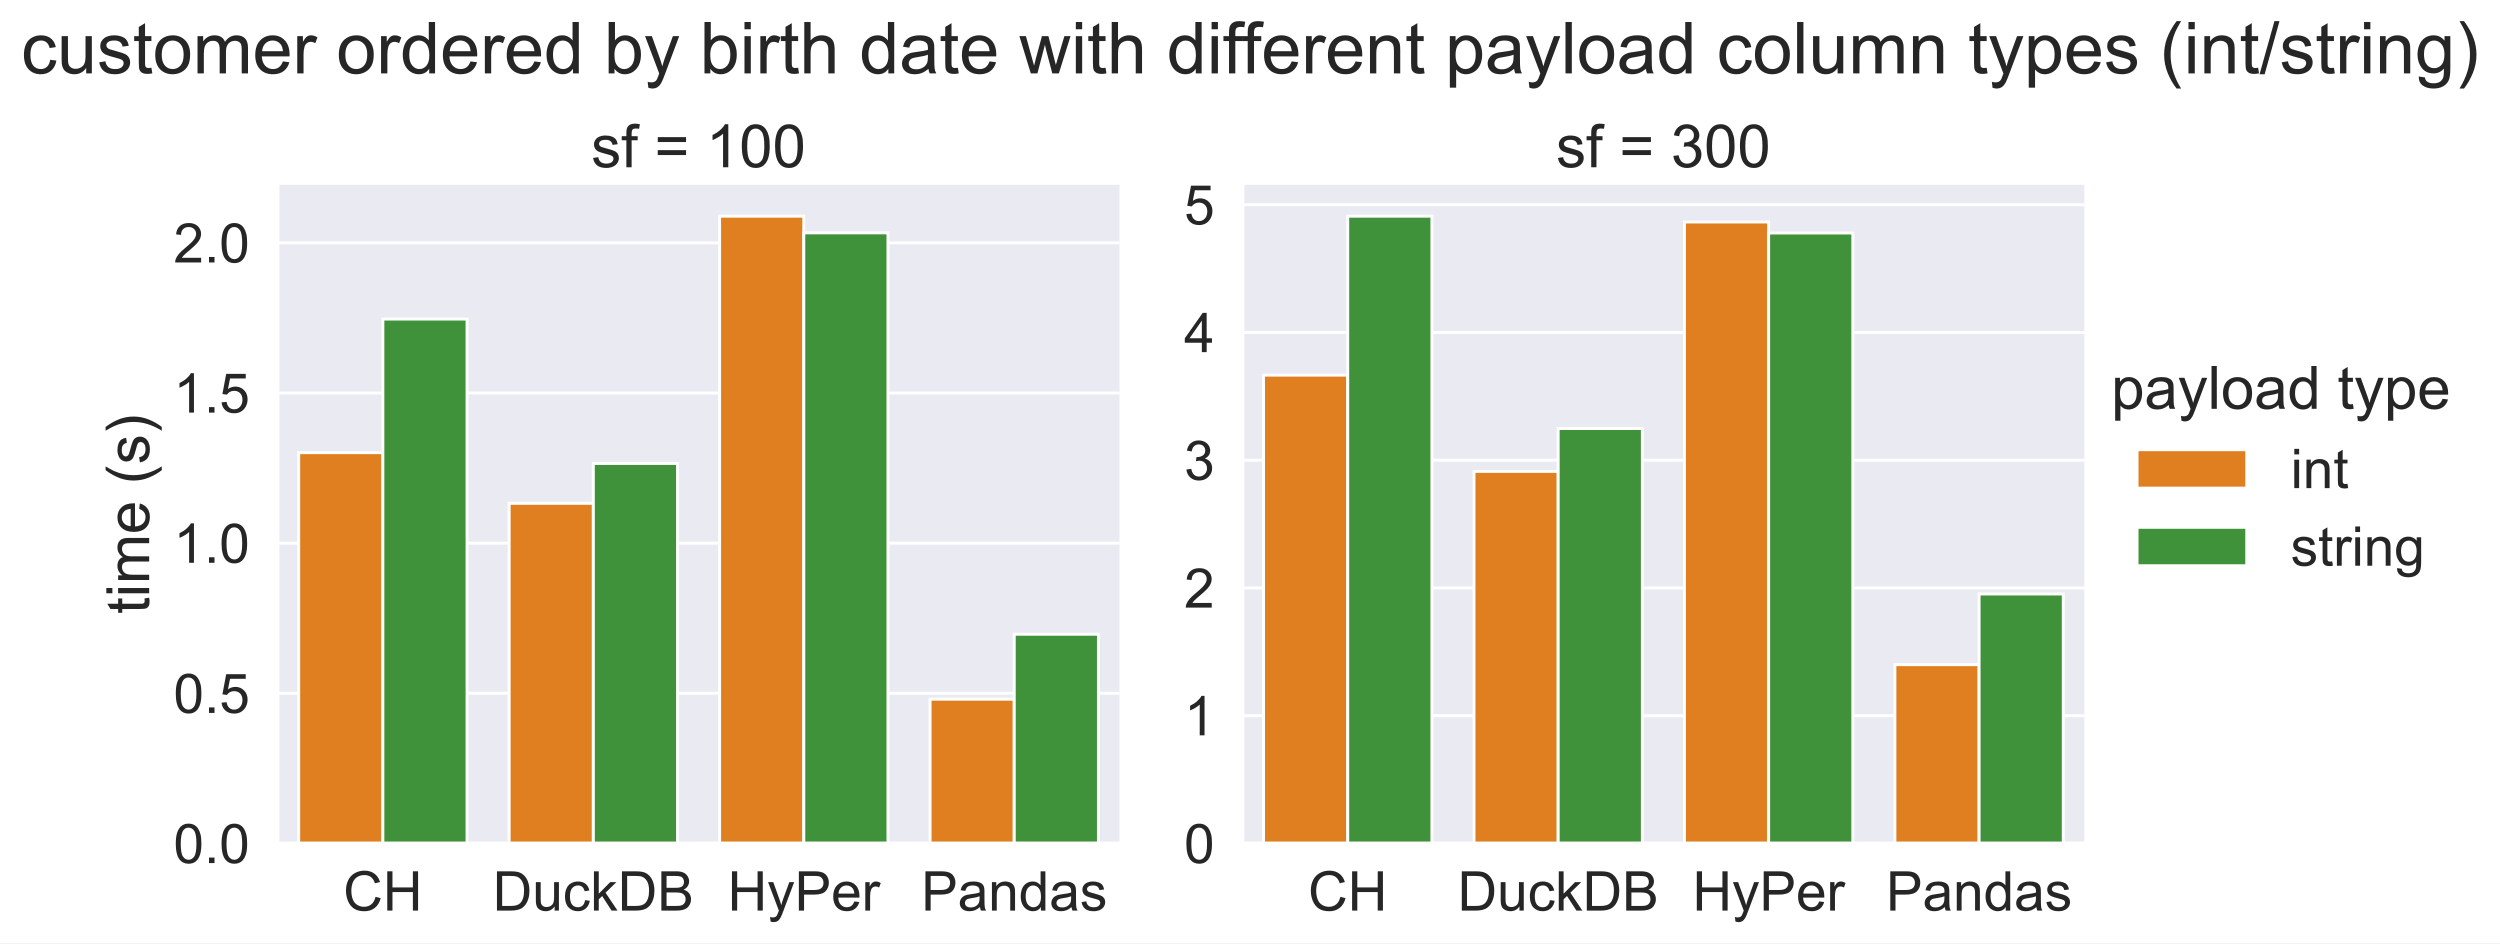
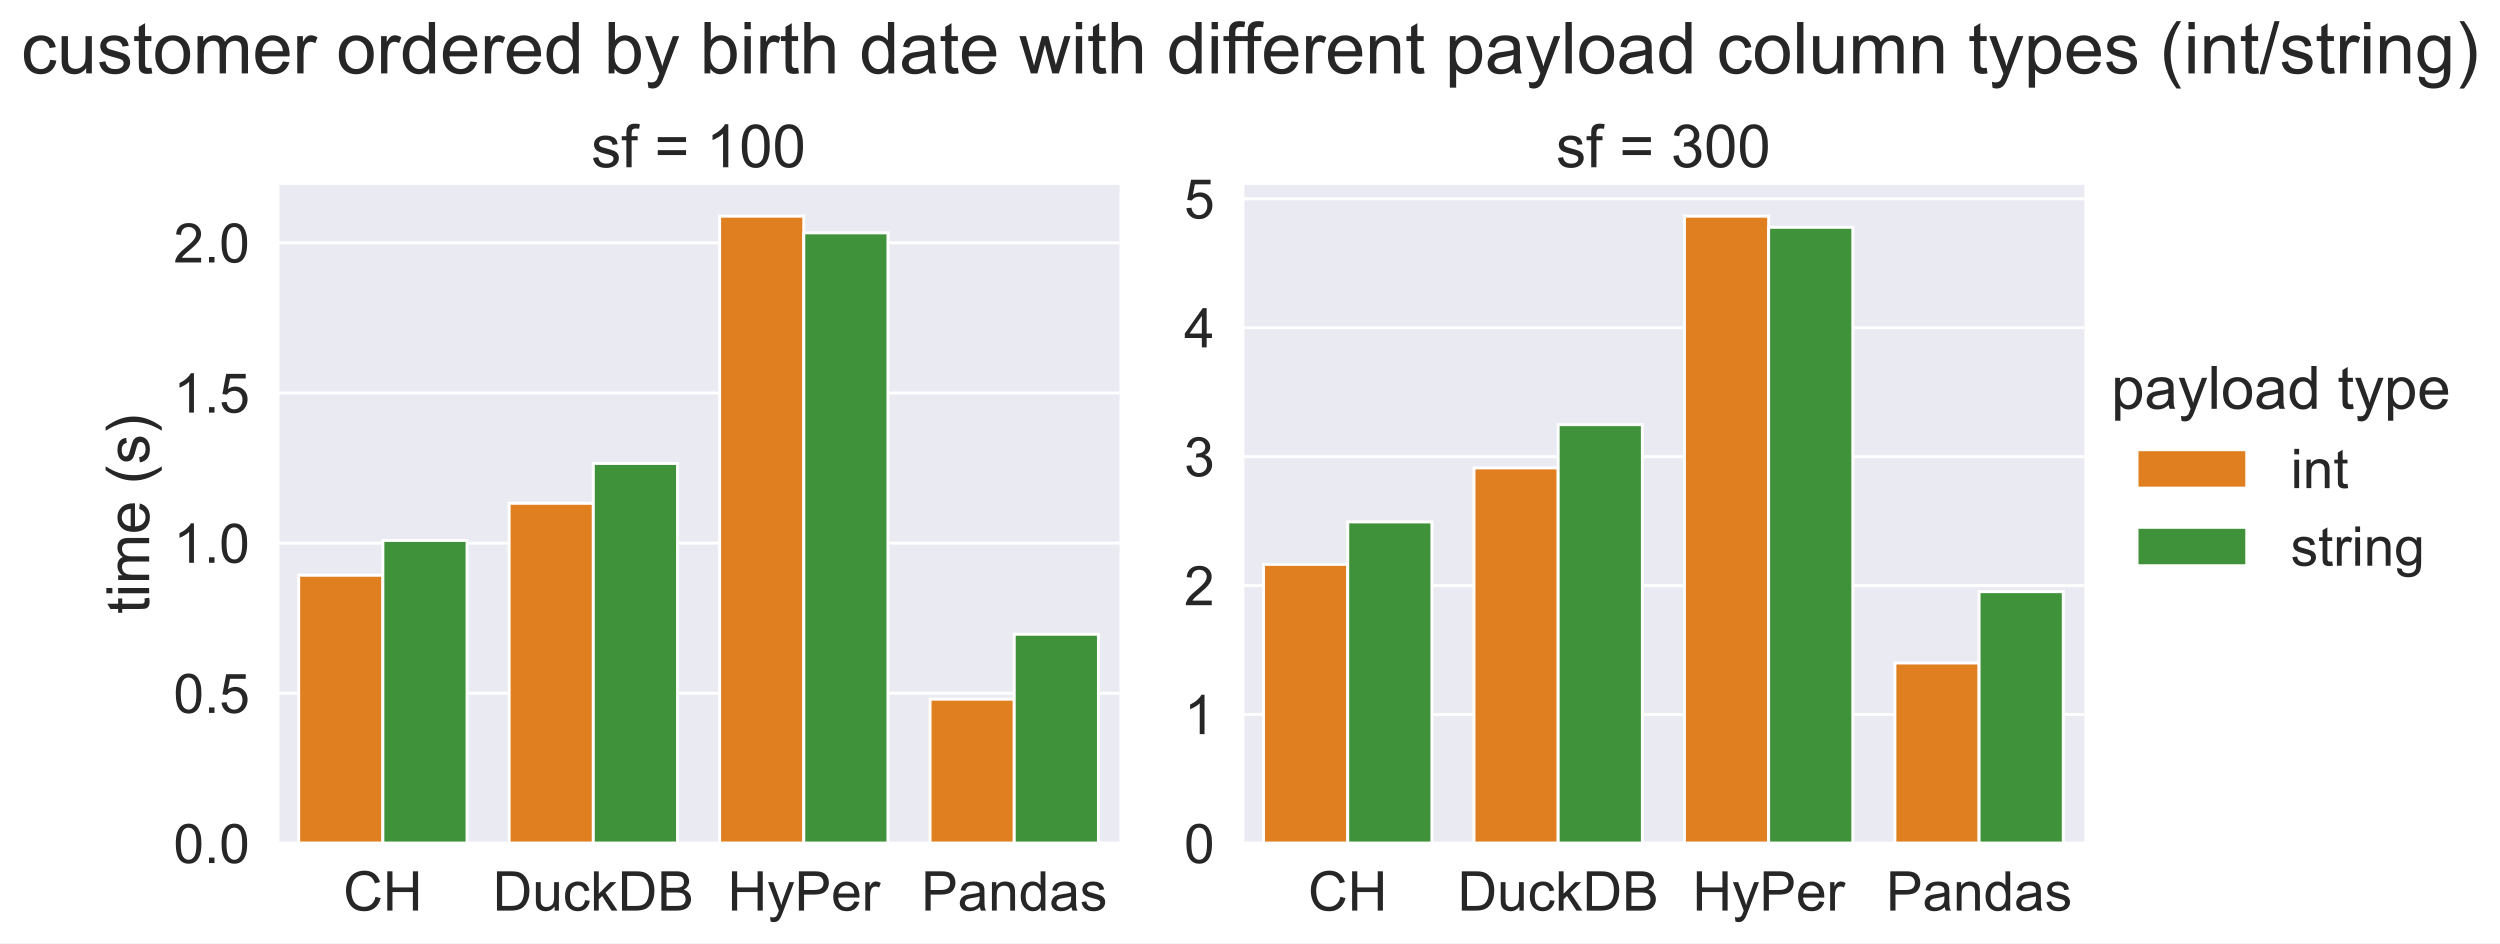
<svg xmlns="http://www.w3.org/2000/svg" xmlns:xlink="http://www.w3.org/1999/xlink" height="321.489pt" version="1.1" viewBox="0 0 852.075 321.489" width="852.075pt">
  <defs>
    <style type="text/css">*{stroke-linecap:butt;stroke-linejoin:round;}</style>
  </defs>
  <g id="figure_1">
    <g id="patch_1">
      <path d="M 0 321.489  L 852.075 321.489  L 852.075 0  L 0 0  z " style="fill:#ffffff;" />
    </g>
    <g id="axes_1">
      <g id="patch_2">
        <path d="M 94.63 287.468  L 381.551 287.468  L 381.551 63  L 94.63 63  z " style="fill:#eaeaf2;" />
      </g>
      <g id="matplotlib.axis_1">
        <g id="xtick_1">
          <g id="text_1">
            <g style="fill:#262626;" transform="translate(116.9902 310.3531)scale(0.187 -0.187)">
              <defs>
                <path d="M 3763 1606  L 4369 1453  Q 4178 706 3683 314  Q 3188 -78 2472 -78  Q 1731 -78 1267 223  Q 803 525 561 1097  Q 319 1669 319 2325  Q 319 3041 592 3573  Q 866 4106 1370 4382  Q 1875 4659 2481 4659  Q 3169 4659 3637 4309  Q 4106 3959 4291 3325  L 3694 3184  Q 3534 3684 3231 3912  Q 2928 4141 2469 4141  Q 1941 4141 1586 3887  Q 1231 3634 1087 3207  Q 944 2781 944 2328  Q 944 1744 1114 1308  Q 1284 872 1643 656  Q 2003 441 2422 441  Q 2931 441 3284 734  Q 3638 1028 3763 1606  z " id="ArialMT-43" transform="scale(0.015625)" />
                <path d="M 513 0  L 513 4581  L 1119 4581  L 1119 2700  L 3500 2700  L 3500 4581  L 4106 4581  L 4106 0  L 3500 0  L 3500 2159  L 1119 2159  L 1119 0  L 513 0  z " id="ArialMT-48" transform="scale(0.015625)" />
              </defs>
              <use xlink:href="#ArialMT-43" />
              <use x="72.217" xlink:href="#ArialMT-48" />
            </g>
          </g>
        </g>
        <g id="xtick_2">
          <g id="text_2">
            <g style="fill:#262626;" transform="translate(167.9341 310.3531)scale(0.187 -0.187)">
              <defs>
                <path d="M 494 0  L 494 4581  L 2072 4581  Q 2606 4581 2888 4516  Q 3281 4425 3559 4188  Q 3922 3881 4101 3404  Q 4281 2928 4281 2316  Q 4281 1794 4159 1391  Q 4038 988 3847 723  Q 3656 459 3429 307  Q 3203 156 2883 78  Q 2563 0 2147 0  L 494 0  z M 1100 541  L 2078 541  Q 2531 541 2789 625  Q 3047 709 3200 863  Q 3416 1078 3536 1442  Q 3656 1806 3656 2325  Q 3656 3044 3420 3430  Q 3184 3816 2847 3947  Q 2603 4041 2063 4041  L 1100 4041  L 1100 541  z " id="ArialMT-44" transform="scale(0.015625)" />
                <path d="M 2597 0  L 2597 488  Q 2209 -75 1544 -75  Q 1250 -75 995 37  Q 741 150 617 320  Q 494 491 444 738  Q 409 903 409 1263  L 409 3319  L 972 3319  L 972 1478  Q 972 1038 1006 884  Q 1059 663 1231 536  Q 1403 409 1656 409  Q 1909 409 2131 539  Q 2353 669 2445 892  Q 2538 1116 2538 1541  L 2538 3319  L 3100 3319  L 3100 0  L 2597 0  z " id="ArialMT-75" transform="scale(0.015625)" />
                <path d="M 2588 1216  L 3141 1144  Q 3050 572 2676 248  Q 2303 -75 1759 -75  Q 1078 -75 664 370  Q 250 816 250 1647  Q 250 2184 428 2587  Q 606 2991 970 3192  Q 1334 3394 1763 3394  Q 2303 3394 2647 3120  Q 2991 2847 3088 2344  L 2541 2259  Q 2463 2594 2264 2762  Q 2066 2931 1784 2931  Q 1359 2931 1093 2626  Q 828 2322 828 1663  Q 828 994 1084 691  Q 1341 388 1753 388  Q 2084 388 2306 591  Q 2528 794 2588 1216  z " id="ArialMT-63" transform="scale(0.015625)" />
                <path d="M 425 0  L 425 4581  L 988 4581  L 988 1969  L 2319 3319  L 3047 3319  L 1778 2088  L 3175 0  L 2481 0  L 1384 1697  L 988 1316  L 988 0  L 425 0  z " id="ArialMT-6b" transform="scale(0.015625)" />
                <path d="M 469 0  L 469 4581  L 2188 4581  Q 2713 4581 3030 4442  Q 3347 4303 3526 4014  Q 3706 3725 3706 3409  Q 3706 3116 3547 2856  Q 3388 2597 3066 2438  Q 3481 2316 3704 2022  Q 3928 1728 3928 1328  Q 3928 1006 3792 729  Q 3656 453 3456 303  Q 3256 153 2954 76  Q 2653 0 2216 0  L 469 0  z M 1075 2656  L 2066 2656  Q 2469 2656 2644 2709  Q 2875 2778 2992 2937  Q 3109 3097 3109 3338  Q 3109 3566 3000 3739  Q 2891 3913 2687 3977  Q 2484 4041 1991 4041  L 1075 4041  L 1075 2656  z M 1075 541  L 2216 541  Q 2509 541 2628 563  Q 2838 600 2978 687  Q 3119 775 3209 942  Q 3300 1109 3300 1328  Q 3300 1584 3169 1773  Q 3038 1963 2805 2039  Q 2572 2116 2134 2116  L 1075 2116  L 1075 541  z " id="ArialMT-42" transform="scale(0.015625)" />
              </defs>
              <use xlink:href="#ArialMT-44" />
              <use x="72.217" xlink:href="#ArialMT-75" />
              <use x="127.832" xlink:href="#ArialMT-63" />
              <use x="177.832" xlink:href="#ArialMT-6b" />
              <use x="227.832" xlink:href="#ArialMT-44" />
              <use x="300.049" xlink:href="#ArialMT-42" />
            </g>
          </g>
        </g>
        <g id="xtick_3">
          <g id="text_3">
            <g style="fill:#262626;" transform="translate(247.9784 310.3531)scale(0.187 -0.187)">
              <defs>
                <path d="M 397 -1278  L 334 -750  Q 519 -800 656 -800  Q 844 -800 956 -737  Q 1069 -675 1141 -563  Q 1194 -478 1313 -144  Q 1328 -97 1363 -6  L 103 3319  L 709 3319  L 1400 1397  Q 1534 1031 1641 628  Q 1738 1016 1872 1384  L 2581 3319  L 3144 3319  L 1881 -56  Q 1678 -603 1566 -809  Q 1416 -1088 1222 -1217  Q 1028 -1347 759 -1347  Q 597 -1347 397 -1278  z " id="ArialMT-79" transform="scale(0.015625)" />
                <path d="M 494 0  L 494 4581  L 2222 4581  Q 2678 4581 2919 4538  Q 3256 4481 3484 4323  Q 3713 4166 3852 3881  Q 3991 3597 3991 3256  Q 3991 2672 3619 2267  Q 3247 1863 2275 1863  L 1100 1863  L 1100 0  L 494 0  z M 1100 2403  L 2284 2403  Q 2872 2403 3119 2622  Q 3366 2841 3366 3238  Q 3366 3525 3220 3729  Q 3075 3934 2838 4000  Q 2684 4041 2272 4041  L 1100 4041  L 1100 2403  z " id="ArialMT-50" transform="scale(0.015625)" />
                <path d="M 2694 1069  L 3275 997  Q 3138 488 2766 206  Q 2394 -75 1816 -75  Q 1088 -75 661 373  Q 234 822 234 1631  Q 234 2469 665 2931  Q 1097 3394 1784 3394  Q 2450 3394 2872 2941  Q 3294 2488 3294 1666  Q 3294 1616 3291 1516  L 816 1516  Q 847 969 1125 678  Q 1403 388 1819 388  Q 2128 388 2347 550  Q 2566 713 2694 1069  z M 847 1978  L 2700 1978  Q 2663 2397 2488 2606  Q 2219 2931 1791 2931  Q 1403 2931 1139 2672  Q 875 2413 847 1978  z " id="ArialMT-65" transform="scale(0.015625)" />
                <path d="M 416 0  L 416 3319  L 922 3319  L 922 2816  Q 1116 3169 1280 3281  Q 1444 3394 1641 3394  Q 1925 3394 2219 3213  L 2025 2691  Q 1819 2813 1613 2813  Q 1428 2813 1281 2702  Q 1134 2591 1072 2394  Q 978 2094 978 1738  L 978 0  L 416 0  z " id="ArialMT-72" transform="scale(0.015625)" />
              </defs>
              <use xlink:href="#ArialMT-48" />
              <use x="72.217" xlink:href="#ArialMT-79" />
              <use x="122.217" xlink:href="#ArialMT-50" />
              <use x="188.916" xlink:href="#ArialMT-65" />
              <use x="244.531" xlink:href="#ArialMT-72" />
            </g>
          </g>
        </g>
        <g id="xtick_4">
          <g id="text_4">
            <g style="fill:#262626;" transform="translate(313.9758 310.3531)scale(0.187 -0.187)">
              <defs>
                <path d="M 2588 409  Q 2275 144 1986 34  Q 1697 -75 1366 -75  Q 819 -75 525 192  Q 231 459 231 875  Q 231 1119 342 1320  Q 453 1522 633 1644  Q 813 1766 1038 1828  Q 1203 1872 1538 1913  Q 2219 1994 2541 2106  Q 2544 2222 2544 2253  Q 2544 2597 2384 2738  Q 2169 2928 1744 2928  Q 1347 2928 1158 2789  Q 969 2650 878 2297  L 328 2372  Q 403 2725 575 2942  Q 747 3159 1072 3276  Q 1397 3394 1825 3394  Q 2250 3394 2515 3294  Q 2781 3194 2906 3042  Q 3031 2891 3081 2659  Q 3109 2516 3109 2141  L 3109 1391  Q 3109 606 3145 398  Q 3181 191 3288 0  L 2700 0  Q 2613 175 2588 409  z M 2541 1666  Q 2234 1541 1622 1453  Q 1275 1403 1131 1340  Q 988 1278 909 1158  Q 831 1038 831 891  Q 831 666 1001 516  Q 1172 366 1500 366  Q 1825 366 2078 508  Q 2331 650 2450 897  Q 2541 1088 2541 1459  L 2541 1666  z " id="ArialMT-61" transform="scale(0.015625)" />
                <path d="M 422 0  L 422 3319  L 928 3319  L 928 2847  Q 1294 3394 1984 3394  Q 2284 3394 2536 3286  Q 2788 3178 2913 3003  Q 3038 2828 3088 2588  Q 3119 2431 3119 2041  L 3119 0  L 2556 0  L 2556 2019  Q 2556 2363 2490 2533  Q 2425 2703 2258 2804  Q 2091 2906 1866 2906  Q 1506 2906 1245 2678  Q 984 2450 984 1813  L 984 0  L 422 0  z " id="ArialMT-6e" transform="scale(0.015625)" />
                <path d="M 2575 0  L 2575 419  Q 2259 -75 1647 -75  Q 1250 -75 917 144  Q 584 363 401 755  Q 219 1147 219 1656  Q 219 2153 384 2558  Q 550 2963 881 3178  Q 1213 3394 1622 3394  Q 1922 3394 2156 3267  Q 2391 3141 2538 2938  L 2538 4581  L 3097 4581  L 3097 0  L 2575 0  z M 797 1656  Q 797 1019 1065 703  Q 1334 388 1700 388  Q 2069 388 2326 689  Q 2584 991 2584 1609  Q 2584 2291 2321 2609  Q 2059 2928 1675 2928  Q 1300 2928 1048 2622  Q 797 2316 797 1656  z " id="ArialMT-64" transform="scale(0.015625)" />
                <path d="M 197 991  L 753 1078  Q 800 744 1014 566  Q 1228 388 1613 388  Q 2000 388 2187 545  Q 2375 703 2375 916  Q 2375 1106 2209 1216  Q 2094 1291 1634 1406  Q 1016 1563 777 1677  Q 538 1791 414 1992  Q 291 2194 291 2438  Q 291 2659 392 2848  Q 494 3038 669 3163  Q 800 3259 1026 3326  Q 1253 3394 1513 3394  Q 1903 3394 2198 3281  Q 2494 3169 2634 2976  Q 2775 2784 2828 2463  L 2278 2388  Q 2241 2644 2061 2787  Q 1881 2931 1553 2931  Q 1166 2931 1000 2803  Q 834 2675 834 2503  Q 834 2394 903 2306  Q 972 2216 1119 2156  Q 1203 2125 1616 2013  Q 2213 1853 2448 1751  Q 2684 1650 2818 1456  Q 2953 1263 2953 975  Q 2953 694 2789 445  Q 2625 197 2315 61  Q 2006 -75 1616 -75  Q 969 -75 630 194  Q 291 463 197 991  z " id="ArialMT-73" transform="scale(0.015625)" />
              </defs>
              <use xlink:href="#ArialMT-50" />
              <use x="66.699" xlink:href="#ArialMT-61" />
              <use x="122.314" xlink:href="#ArialMT-6e" />
              <use x="177.93" xlink:href="#ArialMT-64" />
              <use x="233.545" xlink:href="#ArialMT-61" />
              <use x="289.16" xlink:href="#ArialMT-73" />
            </g>
          </g>
        </g>
      </g>
      <g id="matplotlib.axis_2">
        <g id="ytick_1">
          <g id="line2d_1">
-             <path clip-path="url(#pa77b02faab)" d="M 94.63 287.468  L 381.551 287.468  " style="fill:none;stroke:#ffffff;stroke-linecap:round;" />
+             <path clip-path="url(#p2157e11989)" d="M 94.63 287.468  L 381.551 287.468  " style="fill:none;stroke:#ffffff;stroke-linecap:round;" />
          </g>
          <g id="text_5">
            <g style="fill:#262626;" transform="translate(59.13701 294.1606)scale(0.187 -0.187)">
              <defs>
                <path d="M 266 2259  Q 266 3072 433 3567  Q 600 4063 929 4331  Q 1259 4600 1759 4600  Q 2128 4600 2406 4451  Q 2684 4303 2865 4023  Q 3047 3744 3150 3342  Q 3253 2941 3253 2259  Q 3253 1453 3087 958  Q 2922 463 2592 192  Q 2263 -78 1759 -78  Q 1097 -78 719 397  Q 266 969 266 2259  z M 844 2259  Q 844 1131 1108 757  Q 1372 384 1759 384  Q 2147 384 2411 759  Q 2675 1134 2675 2259  Q 2675 3391 2411 3762  Q 2147 4134 1753 4134  Q 1366 4134 1134 3806  Q 844 3388 844 2259  z " id="ArialMT-30" transform="scale(0.015625)" />
                <path d="M 581 0  L 581 641  L 1222 641  L 1222 0  L 581 0  z " id="ArialMT-2e" transform="scale(0.015625)" />
              </defs>
              <use xlink:href="#ArialMT-30" />
              <use x="55.615" xlink:href="#ArialMT-2e" />
              <use x="83.398" xlink:href="#ArialMT-30" />
            </g>
          </g>
        </g>
        <g id="ytick_2">
          <g id="line2d_2">
-             <path clip-path="url(#pa77b02faab)" d="M 94.63 236.292  L 381.551 236.292  " style="fill:none;stroke:#ffffff;stroke-linecap:round;" />
+             <path clip-path="url(#p2157e11989)" d="M 94.63 236.292  L 381.551 236.292  " style="fill:none;stroke:#ffffff;stroke-linecap:round;" />
          </g>
          <g id="text_6">
            <g style="fill:#262626;" transform="translate(59.13701 242.9843)scale(0.187 -0.187)">
              <defs>
                <path d="M 266 1200  L 856 1250  Q 922 819 1161 601  Q 1400 384 1738 384  Q 2144 384 2425 690  Q 2706 997 2706 1503  Q 2706 1984 2436 2262  Q 2166 2541 1728 2541  Q 1456 2541 1237 2417  Q 1019 2294 894 2097  L 366 2166  L 809 4519  L 3088 4519  L 3088 3981  L 1259 3981  L 1013 2750  Q 1425 3038 1878 3038  Q 2478 3038 2890 2622  Q 3303 2206 3303 1553  Q 3303 931 2941 478  Q 2500 -78 1738 -78  Q 1113 -78 717 272  Q 322 622 266 1200  z " id="ArialMT-35" transform="scale(0.015625)" />
              </defs>
              <use xlink:href="#ArialMT-30" />
              <use x="55.615" xlink:href="#ArialMT-2e" />
              <use x="83.398" xlink:href="#ArialMT-35" />
            </g>
          </g>
        </g>
        <g id="ytick_3">
          <g id="line2d_3">
-             <path clip-path="url(#pa77b02faab)" d="M 94.63 185.116  L 381.551 185.116  " style="fill:none;stroke:#ffffff;stroke-linecap:round;" />
+             <path clip-path="url(#p2157e11989)" d="M 94.63 185.116  L 381.551 185.116  " style="fill:none;stroke:#ffffff;stroke-linecap:round;" />
          </g>
          <g id="text_7">
            <g style="fill:#262626;" transform="translate(59.13701 191.8081)scale(0.187 -0.187)">
              <defs>
                <path d="M 2384 0  L 1822 0  L 1822 3584  Q 1619 3391 1289 3197  Q 959 3003 697 2906  L 697 3450  Q 1169 3672 1522 3987  Q 1875 4303 2022 4600  L 2384 4600  L 2384 0  z " id="ArialMT-31" transform="scale(0.015625)" />
              </defs>
              <use xlink:href="#ArialMT-31" />
              <use x="55.615" xlink:href="#ArialMT-2e" />
              <use x="83.398" xlink:href="#ArialMT-30" />
            </g>
          </g>
        </g>
        <g id="ytick_4">
          <g id="line2d_4">
-             <path clip-path="url(#pa77b02faab)" d="M 94.63 133.939  L 381.551 133.939  " style="fill:none;stroke:#ffffff;stroke-linecap:round;" />
+             <path clip-path="url(#p2157e11989)" d="M 94.63 133.939  L 381.551 133.939  " style="fill:none;stroke:#ffffff;stroke-linecap:round;" />
          </g>
          <g id="text_8">
            <g style="fill:#262626;" transform="translate(59.13701 140.6319)scale(0.187 -0.187)">
              <use xlink:href="#ArialMT-31" />
              <use x="55.615" xlink:href="#ArialMT-2e" />
              <use x="83.398" xlink:href="#ArialMT-35" />
            </g>
          </g>
        </g>
        <g id="ytick_5">
          <g id="line2d_5">
-             <path clip-path="url(#pa77b02faab)" d="M 94.63 82.763  L 381.551 82.763  " style="fill:none;stroke:#ffffff;stroke-linecap:round;" />
+             <path clip-path="url(#p2157e11989)" d="M 94.63 82.763  L 381.551 82.763  " style="fill:none;stroke:#ffffff;stroke-linecap:round;" />
          </g>
          <g id="text_9">
            <g style="fill:#262626;" transform="translate(59.13701 89.45566)scale(0.187 -0.187)">
              <defs>
                <path d="M 3222 541  L 3222 0  L 194 0  Q 188 203 259 391  Q 375 700 629 1000  Q 884 1300 1366 1694  Q 2113 2306 2375 2664  Q 2638 3022 2638 3341  Q 2638 3675 2398 3904  Q 2159 4134 1775 4134  Q 1369 4134 1125 3890  Q 881 3647 878 3216  L 300 3275  Q 359 3922 746 4261  Q 1134 4600 1788 4600  Q 2447 4600 2831 4234  Q 3216 3869 3216 3328  Q 3216 3053 3103 2787  Q 2991 2522 2730 2228  Q 2469 1934 1863 1422  Q 1356 997 1212 845  Q 1069 694 975 541  L 3222 541  z " id="ArialMT-32" transform="scale(0.015625)" />
              </defs>
              <use xlink:href="#ArialMT-32" />
              <use x="55.615" xlink:href="#ArialMT-2e" />
              <use x="83.398" xlink:href="#ArialMT-30" />
            </g>
          </g>
        </g>
        <g id="text_10">
          <g style="fill:#262626;" transform="translate(50.84345 209.2287)rotate(-90)scale(0.204 -0.204)">
            <defs>
              <path d="M 1650 503  L 1731 6  Q 1494 -44 1306 -44  Q 1000 -44 831 53  Q 663 150 594 308  Q 525 466 525 972  L 525 2881  L 113 2881  L 113 3319  L 525 3319  L 525 4141  L 1084 4478  L 1084 3319  L 1650 3319  L 1650 2881  L 1084 2881  L 1084 941  Q 1084 700 1114 631  Q 1144 563 1211 522  Q 1278 481 1403 481  Q 1497 481 1650 503  z " id="ArialMT-74" transform="scale(0.015625)" />
              <path d="M 425 3934  L 425 4581  L 988 4581  L 988 3934  L 425 3934  z M 425 0  L 425 3319  L 988 3319  L 988 0  L 425 0  z " id="ArialMT-69" transform="scale(0.015625)" />
              <path d="M 422 0  L 422 3319  L 925 3319  L 925 2853  Q 1081 3097 1340 3245  Q 1600 3394 1931 3394  Q 2300 3394 2536 3241  Q 2772 3088 2869 2813  Q 3263 3394 3894 3394  Q 4388 3394 4653 3120  Q 4919 2847 4919 2278  L 4919 0  L 4359 0  L 4359 2091  Q 4359 2428 4304 2576  Q 4250 2725 4106 2815  Q 3963 2906 3769 2906  Q 3419 2906 3187 2673  Q 2956 2441 2956 1928  L 2956 0  L 2394 0  L 2394 2156  Q 2394 2531 2256 2718  Q 2119 2906 1806 2906  Q 1569 2906 1367 2781  Q 1166 2656 1075 2415  Q 984 2175 984 1722  L 984 0  L 422 0  z " id="ArialMT-6d" transform="scale(0.015625)" />
              <path id="ArialMT-20" transform="scale(0.015625)" />
              <path d="M 1497 -1347  Q 1031 -759 709 28  Q 388 816 388 1659  Q 388 2403 628 3084  Q 909 3875 1497 4659  L 1900 4659  Q 1522 4009 1400 3731  Q 1209 3300 1100 2831  Q 966 2247 966 1656  Q 966 153 1900 -1347  L 1497 -1347  z " id="ArialMT-28" transform="scale(0.015625)" />
              <path d="M 791 -1347  L 388 -1347  Q 1322 153 1322 1656  Q 1322 2244 1188 2822  Q 1081 3291 891 3722  Q 769 4003 388 4659  L 791 4659  Q 1378 3875 1659 3084  Q 1900 2403 1900 1659  Q 1900 816 1576 28  Q 1253 -759 791 -1347  z " id="ArialMT-29" transform="scale(0.015625)" />
            </defs>
            <use xlink:href="#ArialMT-74" />
            <use x="27.783" xlink:href="#ArialMT-69" />
            <use x="50" xlink:href="#ArialMT-6d" />
            <use x="133.301" xlink:href="#ArialMT-65" />
            <use x="188.916" xlink:href="#ArialMT-20" />
            <use x="216.699" xlink:href="#ArialMT-28" />
            <use x="250" xlink:href="#ArialMT-73" />
            <use x="300" xlink:href="#ArialMT-29" />
          </g>
        </g>
      </g>
      <g id="patch_3">
-         <path clip-path="url(#pa77b02faab)" d="M 101.803 287.468  L 130.495 287.468  L 130.495 154.279  L 101.803 154.279  z " style="fill:#df7f20;stroke:#ffffff;stroke-linejoin:miter;" />
+         <path clip-path="url(#p2157e11989)" d="M 101.803 287.468  L 130.495 287.468  L 130.495 196.057  L 101.803 196.057  z " style="fill:#df7f20;stroke:#ffffff;stroke-linejoin:miter;" />
      </g>
      <g id="patch_4">
-         <path clip-path="url(#pa77b02faab)" d="M 173.533 287.468  L 202.225 287.468  L 202.225 171.54  L 173.533 171.54  z " style="fill:#df7f20;stroke:#ffffff;stroke-linejoin:miter;" />
+         <path clip-path="url(#p2157e11989)" d="M 173.533 287.468  L 202.225 287.468  L 202.225 171.54  L 173.533 171.54  z " style="fill:#df7f20;stroke:#ffffff;stroke-linejoin:miter;" />
      </g>
      <g id="patch_5">
-         <path clip-path="url(#pa77b02faab)" d="M 245.263 287.468  L 273.955 287.468  L 273.955 73.689  L 245.263 73.689  z " style="fill:#df7f20;stroke:#ffffff;stroke-linejoin:miter;" />
+         <path clip-path="url(#p2157e11989)" d="M 245.263 287.468  L 273.955 287.468  L 273.955 73.689  L 245.263 73.689  z " style="fill:#df7f20;stroke:#ffffff;stroke-linejoin:miter;" />
      </g>
      <g id="patch_6">
-         <path clip-path="url(#pa77b02faab)" d="M 316.993 287.468  L 345.685 287.468  L 345.685 238.298  L 316.993 238.298  z " style="fill:#df7f20;stroke:#ffffff;stroke-linejoin:miter;" />
+         <path clip-path="url(#p2157e11989)" d="M 316.993 287.468  L 345.685 287.468  L 345.685 238.298  L 316.993 238.298  z " style="fill:#df7f20;stroke:#ffffff;stroke-linejoin:miter;" />
      </g>
      <g id="patch_7">
-         <path clip-path="url(#pa77b02faab)" d="M 130.495 287.468  L 159.187 287.468  L 159.187 108.744  L 130.495 108.744  z " style="fill:#40923a;stroke:#ffffff;stroke-linejoin:miter;" />
+         <path clip-path="url(#p2157e11989)" d="M 130.495 287.468  L 159.187 287.468  L 159.187 184.213  L 130.495 184.213  z " style="fill:#40923a;stroke:#ffffff;stroke-linejoin:miter;" />
      </g>
      <g id="patch_8">
-         <path clip-path="url(#pa77b02faab)" d="M 202.225 287.468  L 230.917 287.468  L 230.917 157.97  L 202.225 157.97  z " style="fill:#40923a;stroke:#ffffff;stroke-linejoin:miter;" />
+         <path clip-path="url(#p2157e11989)" d="M 202.225 287.468  L 230.917 287.468  L 230.917 157.97  L 202.225 157.97  z " style="fill:#40923a;stroke:#ffffff;stroke-linejoin:miter;" />
      </g>
      <g id="patch_9">
-         <path clip-path="url(#pa77b02faab)" d="M 273.955 287.468  L 302.647 287.468  L 302.647 79.372  L 273.955 79.372  z " style="fill:#40923a;stroke:#ffffff;stroke-linejoin:miter;" />
+         <path clip-path="url(#p2157e11989)" d="M 273.955 287.468  L 302.647 287.468  L 302.647 79.372  L 273.955 79.372  z " style="fill:#40923a;stroke:#ffffff;stroke-linejoin:miter;" />
      </g>
      <g id="patch_10">
-         <path clip-path="url(#pa77b02faab)" d="M 345.685 287.468  L 374.378 287.468  L 374.378 216.175  L 345.685 216.175  z " style="fill:#40923a;stroke:#ffffff;stroke-linejoin:miter;" />
+         <path clip-path="url(#p2157e11989)" d="M 345.685 287.468  L 374.378 287.468  L 374.378 216.175  L 345.685 216.175  z " style="fill:#40923a;stroke:#ffffff;stroke-linejoin:miter;" />
      </g>
      <g id="line2d_6">
-         <path clip-path="url(#pa77b02faab)" style="fill:none;stroke:#424242;stroke-linecap:round;stroke-width:2.7;" />
+         <path clip-path="url(#p2157e11989)" style="fill:none;stroke:#424242;stroke-linecap:round;stroke-width:2.7;" />
      </g>
      <g id="line2d_7">
-         <path clip-path="url(#pa77b02faab)" style="fill:none;stroke:#424242;stroke-linecap:round;stroke-width:2.7;" />
+         <path clip-path="url(#p2157e11989)" style="fill:none;stroke:#424242;stroke-linecap:round;stroke-width:2.7;" />
      </g>
      <g id="line2d_8">
-         <path clip-path="url(#pa77b02faab)" style="fill:none;stroke:#424242;stroke-linecap:round;stroke-width:2.7;" />
+         <path clip-path="url(#p2157e11989)" style="fill:none;stroke:#424242;stroke-linecap:round;stroke-width:2.7;" />
      </g>
      <g id="line2d_9">
-         <path clip-path="url(#pa77b02faab)" style="fill:none;stroke:#424242;stroke-linecap:round;stroke-width:2.7;" />
+         <path clip-path="url(#p2157e11989)" style="fill:none;stroke:#424242;stroke-linecap:round;stroke-width:2.7;" />
      </g>
      <g id="line2d_10">
-         <path clip-path="url(#pa77b02faab)" style="fill:none;stroke:#424242;stroke-linecap:round;stroke-width:2.7;" />
+         <path clip-path="url(#p2157e11989)" style="fill:none;stroke:#424242;stroke-linecap:round;stroke-width:2.7;" />
      </g>
      <g id="line2d_11">
-         <path clip-path="url(#pa77b02faab)" style="fill:none;stroke:#424242;stroke-linecap:round;stroke-width:2.7;" />
+         <path clip-path="url(#p2157e11989)" style="fill:none;stroke:#424242;stroke-linecap:round;stroke-width:2.7;" />
      </g>
      <g id="line2d_12">
-         <path clip-path="url(#pa77b02faab)" style="fill:none;stroke:#424242;stroke-linecap:round;stroke-width:2.7;" />
+         <path clip-path="url(#p2157e11989)" style="fill:none;stroke:#424242;stroke-linecap:round;stroke-width:2.7;" />
      </g>
      <g id="line2d_13">
-         <path clip-path="url(#pa77b02faab)" style="fill:none;stroke:#424242;stroke-linecap:round;stroke-width:2.7;" />
+         <path clip-path="url(#p2157e11989)" style="fill:none;stroke:#424242;stroke-linecap:round;stroke-width:2.7;" />
      </g>
      <g id="patch_11">
        <path d="M 94.63 287.468  L 94.63 63  " style="fill:none;stroke:#ffffff;stroke-linecap:square;stroke-linejoin:miter;stroke-width:1.25;" />
      </g>
      <g id="patch_12">
        <path d="M 94.63 287.468  L 381.551 287.468  " style="fill:none;stroke:#ffffff;stroke-linecap:square;stroke-linejoin:miter;stroke-width:1.25;" />
      </g>
      <g id="text_11">
        <g style="fill:#262626;" transform="translate(201.5153 57)scale(0.204 -0.204)">
          <defs>
            <path d="M 556 0  L 556 2881  L 59 2881  L 59 3319  L 556 3319  L 556 3672  Q 556 4006 616 4169  Q 697 4388 901 4523  Q 1106 4659 1475 4659  Q 1713 4659 2000 4603  L 1916 4113  Q 1741 4144 1584 4144  Q 1328 4144 1222 4034  Q 1116 3925 1116 3625  L 1116 3319  L 1763 3319  L 1763 2881  L 1116 2881  L 1116 0  L 556 0  z " id="ArialMT-66" transform="scale(0.015625)" />
            <path d="M 3381 2694  L 356 2694  L 356 3219  L 3381 3219  L 3381 2694  z M 3381 1303  L 356 1303  L 356 1828  L 3381 1828  L 3381 1303  z " id="ArialMT-3d" transform="scale(0.015625)" />
          </defs>
          <use xlink:href="#ArialMT-73" />
          <use x="50" xlink:href="#ArialMT-66" />
          <use x="77.783" xlink:href="#ArialMT-20" />
          <use x="105.566" xlink:href="#ArialMT-3d" />
          <use x="163.965" xlink:href="#ArialMT-20" />
          <use x="191.748" xlink:href="#ArialMT-31" />
          <use x="247.363" xlink:href="#ArialMT-30" />
          <use x="302.979" xlink:href="#ArialMT-30" />
        </g>
      </g>
    </g>
    <g id="axes_2">
      <g id="patch_13">
        <path d="M 423.478 287.468  L 710.398 287.468  L 710.398 63  L 423.478 63  z " style="fill:#eaeaf2;" />
      </g>
      <g id="matplotlib.axis_3">
        <g id="xtick_5">
          <g id="text_12">
            <g style="fill:#262626;" transform="translate(445.8377 310.3531)scale(0.187 -0.187)">
              <use xlink:href="#ArialMT-43" />
              <use x="72.217" xlink:href="#ArialMT-48" />
            </g>
          </g>
        </g>
        <g id="xtick_6">
          <g id="text_13">
            <g style="fill:#262626;" transform="translate(496.7816 310.3531)scale(0.187 -0.187)">
              <use xlink:href="#ArialMT-44" />
              <use x="72.217" xlink:href="#ArialMT-75" />
              <use x="127.832" xlink:href="#ArialMT-63" />
              <use x="177.832" xlink:href="#ArialMT-6b" />
              <use x="227.832" xlink:href="#ArialMT-44" />
              <use x="300.049" xlink:href="#ArialMT-42" />
            </g>
          </g>
        </g>
        <g id="xtick_7">
          <g id="text_14">
            <g style="fill:#262626;" transform="translate(576.8259 310.3531)scale(0.187 -0.187)">
              <use xlink:href="#ArialMT-48" />
              <use x="72.217" xlink:href="#ArialMT-79" />
              <use x="122.217" xlink:href="#ArialMT-50" />
              <use x="188.916" xlink:href="#ArialMT-65" />
              <use x="244.531" xlink:href="#ArialMT-72" />
            </g>
          </g>
        </g>
        <g id="xtick_8">
          <g id="text_15">
            <g style="fill:#262626;" transform="translate(642.8233 310.3531)scale(0.187 -0.187)">
              <use xlink:href="#ArialMT-50" />
              <use x="66.699" xlink:href="#ArialMT-61" />
              <use x="122.314" xlink:href="#ArialMT-6e" />
              <use x="177.93" xlink:href="#ArialMT-64" />
              <use x="233.545" xlink:href="#ArialMT-61" />
              <use x="289.16" xlink:href="#ArialMT-73" />
            </g>
          </g>
        </g>
      </g>
      <g id="matplotlib.axis_4">
        <g id="ytick_6">
          <g id="line2d_14">
-             <path clip-path="url(#p1e42f32526)" d="M 423.478 287.468  L 710.398 287.468  " style="fill:none;stroke:#ffffff;stroke-linecap:round;" />
+             <path clip-path="url(#pec8445678a)" d="M 423.478 287.468  L 710.398 287.468  " style="fill:none;stroke:#ffffff;stroke-linecap:round;" />
          </g>
          <g id="text_16">
            <g style="fill:#262626;" transform="translate(403.5785 294.1606)scale(0.187 -0.187)">
              <use xlink:href="#ArialMT-30" />
            </g>
          </g>
        </g>
        <g id="ytick_7">
          <g id="line2d_15">
-             <path clip-path="url(#p1e42f32526)" d="M 423.478 243.932  L 710.398 243.932  " style="fill:none;stroke:#ffffff;stroke-linecap:round;" />
+             <path clip-path="url(#pec8445678a)" d="M 423.478 243.527  L 710.398 243.527  " style="fill:none;stroke:#ffffff;stroke-linecap:round;" />
          </g>
          <g id="text_17">
-             <g style="fill:#262626;" transform="translate(403.5785 250.6242)scale(0.187 -0.187)">
+             <g style="fill:#262626;" transform="translate(403.5785 250.2193)scale(0.187 -0.187)">
              <use xlink:href="#ArialMT-31" />
            </g>
          </g>
        </g>
        <g id="ytick_8">
          <g id="line2d_16">
-             <path clip-path="url(#p1e42f32526)" d="M 423.478 200.395  L 710.398 200.395  " style="fill:none;stroke:#ffffff;stroke-linecap:round;" />
+             <path clip-path="url(#pec8445678a)" d="M 423.478 199.585  L 710.398 199.585  " style="fill:none;stroke:#ffffff;stroke-linecap:round;" />
          </g>
          <g id="text_18">
-             <g style="fill:#262626;" transform="translate(403.5785 207.0879)scale(0.187 -0.187)">
+             <g style="fill:#262626;" transform="translate(403.5785 206.278)scale(0.187 -0.187)">
              <use xlink:href="#ArialMT-32" />
            </g>
          </g>
        </g>
        <g id="ytick_9">
          <g id="line2d_17">
-             <path clip-path="url(#p1e42f32526)" d="M 423.478 156.859  L 710.398 156.859  " style="fill:none;stroke:#ffffff;stroke-linecap:round;" />
+             <path clip-path="url(#pec8445678a)" d="M 423.478 155.644  L 710.398 155.644  " style="fill:none;stroke:#ffffff;stroke-linecap:round;" />
          </g>
          <g id="text_19">
-             <g style="fill:#262626;" transform="translate(403.5785 163.5516)scale(0.187 -0.187)">
+             <g style="fill:#262626;" transform="translate(403.5785 162.3367)scale(0.187 -0.187)">
              <defs>
                <path d="M 269 1209  L 831 1284  Q 928 806 1161 595  Q 1394 384 1728 384  Q 2125 384 2398 659  Q 2672 934 2672 1341  Q 2672 1728 2419 1979  Q 2166 2231 1775 2231  Q 1616 2231 1378 2169  L 1441 2663  Q 1497 2656 1531 2656  Q 1891 2656 2178 2843  Q 2466 3031 2466 3422  Q 2466 3731 2256 3934  Q 2047 4138 1716 4138  Q 1388 4138 1169 3931  Q 950 3725 888 3313  L 325 3413  Q 428 3978 793 4289  Q 1159 4600 1703 4600  Q 2078 4600 2393 4439  Q 2709 4278 2876 4000  Q 3044 3722 3044 3409  Q 3044 3113 2884 2869  Q 2725 2625 2413 2481  Q 2819 2388 3044 2092  Q 3269 1797 3269 1353  Q 3269 753 2831 336  Q 2394 -81 1725 -81  Q 1122 -81 723 278  Q 325 638 269 1209  z " id="ArialMT-33" transform="scale(0.015625)" />
              </defs>
              <use xlink:href="#ArialMT-33" />
            </g>
          </g>
        </g>
        <g id="ytick_10">
          <g id="line2d_18">
-             <path clip-path="url(#p1e42f32526)" d="M 423.478 113.323  L 710.398 113.323  " style="fill:none;stroke:#ffffff;stroke-linecap:round;" />
+             <path clip-path="url(#pec8445678a)" d="M 423.478 111.703  L 710.398 111.703  " style="fill:none;stroke:#ffffff;stroke-linecap:round;" />
          </g>
          <g id="text_20">
-             <g style="fill:#262626;" transform="translate(403.5785 120.0152)scale(0.187 -0.187)">
+             <g style="fill:#262626;" transform="translate(403.5785 118.3954)scale(0.187 -0.187)">
              <defs>
                <path d="M 2069 0  L 2069 1097  L 81 1097  L 81 1613  L 2172 4581  L 2631 4581  L 2631 1613  L 3250 1613  L 3250 1097  L 2631 1097  L 2631 0  L 2069 0  z M 2069 1613  L 2069 3678  L 634 1613  L 2069 1613  z " id="ArialMT-34" transform="scale(0.015625)" />
              </defs>
              <use xlink:href="#ArialMT-34" />
            </g>
          </g>
        </g>
        <g id="ytick_11">
          <g id="line2d_19">
-             <path clip-path="url(#p1e42f32526)" d="M 423.478 69.786  L 710.398 69.786  " style="fill:none;stroke:#ffffff;stroke-linecap:round;" />
+             <path clip-path="url(#pec8445678a)" d="M 423.478 67.762  L 710.398 67.762  " style="fill:none;stroke:#ffffff;stroke-linecap:round;" />
          </g>
          <g id="text_21">
-             <g style="fill:#262626;" transform="translate(403.5785 76.4789)scale(0.187 -0.187)">
+             <g style="fill:#262626;" transform="translate(403.5785 74.45413)scale(0.187 -0.187)">
              <use xlink:href="#ArialMT-35" />
            </g>
          </g>
        </g>
      </g>
      <g id="patch_14">
-         <path clip-path="url(#p1e42f32526)" d="M 430.651 287.468  L 459.343 287.468  L 459.343 127.855  L 430.651 127.855  z " style="fill:#df7f20;stroke:#ffffff;stroke-linejoin:miter;" />
+         <path clip-path="url(#pec8445678a)" d="M 430.651 287.468  L 459.343 287.468  L 459.343 192.372  L 430.651 192.372  z " style="fill:#df7f20;stroke:#ffffff;stroke-linejoin:miter;" />
      </g>
      <g id="patch_15">
-         <path clip-path="url(#p1e42f32526)" d="M 502.381 287.468  L 531.073 287.468  L 531.073 160.658  L 502.381 160.658  z " style="fill:#df7f20;stroke:#ffffff;stroke-linejoin:miter;" />
+         <path clip-path="url(#pec8445678a)" d="M 502.381 287.468  L 531.073 287.468  L 531.073 159.479  L 502.381 159.479  z " style="fill:#df7f20;stroke:#ffffff;stroke-linejoin:miter;" />
      </g>
      <g id="patch_16">
-         <path clip-path="url(#p1e42f32526)" d="M 574.111 287.468  L 602.803 287.468  L 602.803 75.659  L 574.111 75.659  z " style="fill:#df7f20;stroke:#ffffff;stroke-linejoin:miter;" />
+         <path clip-path="url(#pec8445678a)" d="M 574.111 287.468  L 602.803 287.468  L 602.803 73.689  L 574.111 73.689  z " style="fill:#df7f20;stroke:#ffffff;stroke-linejoin:miter;" />
      </g>
      <g id="patch_17">
-         <path clip-path="url(#p1e42f32526)" d="M 645.841 287.468  L 674.533 287.468  L 674.533 226.543  L 645.841 226.543  z " style="fill:#df7f20;stroke:#ffffff;stroke-linejoin:miter;" />
+         <path clip-path="url(#pec8445678a)" d="M 645.841 287.468  L 674.533 287.468  L 674.533 225.976  L 645.841 225.976  z " style="fill:#df7f20;stroke:#ffffff;stroke-linejoin:miter;" />
      </g>
      <g id="patch_18">
-         <path clip-path="url(#p1e42f32526)" d="M 459.343 287.468  L 488.035 287.468  L 488.035 73.689  L 459.343 73.689  z " style="fill:#40923a;stroke:#ffffff;stroke-linejoin:miter;" />
+         <path clip-path="url(#pec8445678a)" d="M 459.343 287.468  L 488.035 287.468  L 488.035 177.883  L 459.343 177.883  z " style="fill:#40923a;stroke:#ffffff;stroke-linejoin:miter;" />
      </g>
      <g id="patch_19">
-         <path clip-path="url(#p1e42f32526)" d="M 531.073 287.468  L 559.765 287.468  L 559.765 146.049  L 531.073 146.049  z " style="fill:#40923a;stroke:#ffffff;stroke-linejoin:miter;" />
+         <path clip-path="url(#pec8445678a)" d="M 531.073 287.468  L 559.765 287.468  L 559.765 144.734  L 531.073 144.734  z " style="fill:#40923a;stroke:#ffffff;stroke-linejoin:miter;" />
      </g>
      <g id="patch_20">
-         <path clip-path="url(#p1e42f32526)" d="M 602.803 287.468  L 631.495 287.468  L 631.495 79.421  L 602.803 79.421  z " style="fill:#40923a;stroke:#ffffff;stroke-linejoin:miter;" />
+         <path clip-path="url(#pec8445678a)" d="M 602.803 287.468  L 631.495 287.468  L 631.495 77.486  L 602.803 77.486  z " style="fill:#40923a;stroke:#ffffff;stroke-linejoin:miter;" />
      </g>
      <g id="patch_21">
-         <path clip-path="url(#p1e42f32526)" d="M 674.533 287.468  L 703.225 287.468  L 703.225 202.443  L 674.533 202.443  z " style="fill:#40923a;stroke:#ffffff;stroke-linejoin:miter;" />
+         <path clip-path="url(#pec8445678a)" d="M 674.533 287.468  L 703.225 287.468  L 703.225 201.653  L 674.533 201.653  z " style="fill:#40923a;stroke:#ffffff;stroke-linejoin:miter;" />
      </g>
      <g id="line2d_20">
-         <path clip-path="url(#p1e42f32526)" style="fill:none;stroke:#424242;stroke-linecap:round;stroke-width:2.7;" />
+         <path clip-path="url(#pec8445678a)" style="fill:none;stroke:#424242;stroke-linecap:round;stroke-width:2.7;" />
      </g>
      <g id="line2d_21">
-         <path clip-path="url(#p1e42f32526)" style="fill:none;stroke:#424242;stroke-linecap:round;stroke-width:2.7;" />
+         <path clip-path="url(#pec8445678a)" style="fill:none;stroke:#424242;stroke-linecap:round;stroke-width:2.7;" />
      </g>
      <g id="line2d_22">
-         <path clip-path="url(#p1e42f32526)" style="fill:none;stroke:#424242;stroke-linecap:round;stroke-width:2.7;" />
+         <path clip-path="url(#pec8445678a)" style="fill:none;stroke:#424242;stroke-linecap:round;stroke-width:2.7;" />
      </g>
      <g id="line2d_23">
-         <path clip-path="url(#p1e42f32526)" style="fill:none;stroke:#424242;stroke-linecap:round;stroke-width:2.7;" />
+         <path clip-path="url(#pec8445678a)" style="fill:none;stroke:#424242;stroke-linecap:round;stroke-width:2.7;" />
      </g>
      <g id="line2d_24">
-         <path clip-path="url(#p1e42f32526)" style="fill:none;stroke:#424242;stroke-linecap:round;stroke-width:2.7;" />
+         <path clip-path="url(#pec8445678a)" style="fill:none;stroke:#424242;stroke-linecap:round;stroke-width:2.7;" />
      </g>
      <g id="line2d_25">
-         <path clip-path="url(#p1e42f32526)" style="fill:none;stroke:#424242;stroke-linecap:round;stroke-width:2.7;" />
+         <path clip-path="url(#pec8445678a)" style="fill:none;stroke:#424242;stroke-linecap:round;stroke-width:2.7;" />
      </g>
      <g id="line2d_26">
-         <path clip-path="url(#p1e42f32526)" style="fill:none;stroke:#424242;stroke-linecap:round;stroke-width:2.7;" />
+         <path clip-path="url(#pec8445678a)" style="fill:none;stroke:#424242;stroke-linecap:round;stroke-width:2.7;" />
      </g>
      <g id="line2d_27">
-         <path clip-path="url(#p1e42f32526)" style="fill:none;stroke:#424242;stroke-linecap:round;stroke-width:2.7;" />
+         <path clip-path="url(#pec8445678a)" style="fill:none;stroke:#424242;stroke-linecap:round;stroke-width:2.7;" />
      </g>
      <g id="patch_22">
        <path d="M 423.478 287.468  L 423.478 63  " style="fill:none;stroke:#ffffff;stroke-linecap:square;stroke-linejoin:miter;stroke-width:1.25;" />
      </g>
      <g id="patch_23">
        <path d="M 423.478 287.468  L 710.398 287.468  " style="fill:none;stroke:#ffffff;stroke-linecap:square;stroke-linejoin:miter;stroke-width:1.25;" />
      </g>
      <g id="text_22">
        <g style="fill:#262626;" transform="translate(530.3628 57)scale(0.204 -0.204)">
          <use xlink:href="#ArialMT-73" />
          <use x="50" xlink:href="#ArialMT-66" />
          <use x="77.783" xlink:href="#ArialMT-20" />
          <use x="105.566" xlink:href="#ArialMT-3d" />
          <use x="163.965" xlink:href="#ArialMT-20" />
          <use x="191.748" xlink:href="#ArialMT-33" />
          <use x="247.363" xlink:href="#ArialMT-30" />
          <use x="302.979" xlink:href="#ArialMT-30" />
        </g>
      </g>
    </g>
    <g id="text_23">
      <g style="fill:#262626;" transform="translate(7.2 25.02068)scale(0.2448 -0.2448)">
        <defs>
          <path d="M 213 1659  Q 213 2581 725 3025  Q 1153 3394 1769 3394  Q 2453 3394 2887 2945  Q 3322 2497 3322 1706  Q 3322 1066 3130 698  Q 2938 331 2570 128  Q 2203 -75 1769 -75  Q 1072 -75 642 372  Q 213 819 213 1659  z M 791 1659  Q 791 1022 1069 705  Q 1347 388 1769 388  Q 2188 388 2466 706  Q 2744 1025 2744 1678  Q 2744 2294 2464 2611  Q 2184 2928 1769 2928  Q 1347 2928 1069 2612  Q 791 2297 791 1659  z " id="ArialMT-6f" transform="scale(0.015625)" />
          <path d="M 941 0  L 419 0  L 419 4581  L 981 4581  L 981 2947  Q 1338 3394 1891 3394  Q 2197 3394 2470 3270  Q 2744 3147 2920 2923  Q 3097 2700 3197 2384  Q 3297 2069 3297 1709  Q 3297 856 2875 390  Q 2453 -75 1863 -75  Q 1275 -75 941 416  L 941 0  z M 934 1684  Q 934 1088 1097 822  Q 1363 388 1816 388  Q 2184 388 2453 708  Q 2722 1028 2722 1663  Q 2722 2313 2464 2622  Q 2206 2931 1841 2931  Q 1472 2931 1203 2611  Q 934 2291 934 1684  z " id="ArialMT-62" transform="scale(0.015625)" />
          <path d="M 422 0  L 422 4581  L 984 4581  L 984 2938  Q 1378 3394 1978 3394  Q 2347 3394 2619 3248  Q 2891 3103 3008 2847  Q 3125 2591 3125 2103  L 3125 0  L 2563 0  L 2563 2103  Q 2563 2525 2380 2717  Q 2197 2909 1863 2909  Q 1613 2909 1392 2779  Q 1172 2650 1078 2428  Q 984 2206 984 1816  L 984 0  L 422 0  z " id="ArialMT-68" transform="scale(0.015625)" />
          <path d="M 1034 0  L 19 3319  L 600 3319  L 1128 1403  L 1325 691  Q 1338 744 1497 1375  L 2025 3319  L 2603 3319  L 3100 1394  L 3266 759  L 3456 1400  L 4025 3319  L 4572 3319  L 3534 0  L 2950 0  L 2422 1988  L 2294 2553  L 1622 0  L 1034 0  z " id="ArialMT-77" transform="scale(0.015625)" />
          <path d="M 422 -1272  L 422 3319  L 934 3319  L 934 2888  Q 1116 3141 1344 3267  Q 1572 3394 1897 3394  Q 2322 3394 2647 3175  Q 2972 2956 3137 2557  Q 3303 2159 3303 1684  Q 3303 1175 3120 767  Q 2938 359 2589 142  Q 2241 -75 1856 -75  Q 1575 -75 1351 44  Q 1128 163 984 344  L 984 -1272  L 422 -1272  z M 931 1641  Q 931 1000 1190 694  Q 1450 388 1819 388  Q 2194 388 2461 705  Q 2728 1022 2728 1688  Q 2728 2322 2467 2637  Q 2206 2953 1844 2953  Q 1484 2953 1207 2617  Q 931 2281 931 1641  z " id="ArialMT-70" transform="scale(0.015625)" />
          <path d="M 409 0  L 409 4581  L 972 4581  L 972 0  L 409 0  z " id="ArialMT-6c" transform="scale(0.015625)" />
          <path d="M 0 -78  L 1328 4659  L 1778 4659  L 453 -78  L 0 -78  z " id="ArialMT-2f" transform="scale(0.015625)" />
          <path d="M 319 -275  L 866 -356  Q 900 -609 1056 -725  Q 1266 -881 1628 -881  Q 2019 -881 2231 -725  Q 2444 -569 2519 -288  Q 2563 -116 2559 434  Q 2191 0 1641 0  Q 956 0 581 494  Q 206 988 206 1678  Q 206 2153 378 2554  Q 550 2956 876 3175  Q 1203 3394 1644 3394  Q 2231 3394 2613 2919  L 2613 3319  L 3131 3319  L 3131 450  Q 3131 -325 2973 -648  Q 2816 -972 2473 -1159  Q 2131 -1347 1631 -1347  Q 1038 -1347 672 -1080  Q 306 -813 319 -275  z M 784 1719  Q 784 1066 1043 766  Q 1303 466 1694 466  Q 2081 466 2343 764  Q 2606 1063 2606 1700  Q 2606 2309 2336 2618  Q 2066 2928 1684 2928  Q 1309 2928 1046 2623  Q 784 2319 784 1719  z " id="ArialMT-67" transform="scale(0.015625)" />
        </defs>
        <use xlink:href="#ArialMT-63" />
        <use x="50" xlink:href="#ArialMT-75" />
        <use x="105.615" xlink:href="#ArialMT-73" />
        <use x="155.615" xlink:href="#ArialMT-74" />
        <use x="183.398" xlink:href="#ArialMT-6f" />
        <use x="239.014" xlink:href="#ArialMT-6d" />
        <use x="322.314" xlink:href="#ArialMT-65" />
        <use x="377.93" xlink:href="#ArialMT-72" />
        <use x="411.23" xlink:href="#ArialMT-20" />
        <use x="439.014" xlink:href="#ArialMT-6f" />
        <use x="494.629" xlink:href="#ArialMT-72" />
        <use x="527.93" xlink:href="#ArialMT-64" />
        <use x="583.545" xlink:href="#ArialMT-65" />
        <use x="639.16" xlink:href="#ArialMT-72" />
        <use x="672.461" xlink:href="#ArialMT-65" />
        <use x="728.076" xlink:href="#ArialMT-64" />
        <use x="783.691" xlink:href="#ArialMT-20" />
        <use x="811.475" xlink:href="#ArialMT-62" />
        <use x="867.09" xlink:href="#ArialMT-79" />
        <use x="917.09" xlink:href="#ArialMT-20" />
        <use x="944.873" xlink:href="#ArialMT-62" />
        <use x="1000.488" xlink:href="#ArialMT-69" />
        <use x="1022.705" xlink:href="#ArialMT-72" />
        <use x="1056.006" xlink:href="#ArialMT-74" />
        <use x="1083.789" xlink:href="#ArialMT-68" />
        <use x="1139.404" xlink:href="#ArialMT-20" />
        <use x="1167.188" xlink:href="#ArialMT-64" />
        <use x="1222.803" xlink:href="#ArialMT-61" />
        <use x="1278.418" xlink:href="#ArialMT-74" />
        <use x="1306.201" xlink:href="#ArialMT-65" />
        <use x="1361.816" xlink:href="#ArialMT-20" />
        <use x="1389.6" xlink:href="#ArialMT-77" />
        <use x="1461.816" xlink:href="#ArialMT-69" />
        <use x="1484.033" xlink:href="#ArialMT-74" />
        <use x="1511.816" xlink:href="#ArialMT-68" />
        <use x="1567.432" xlink:href="#ArialMT-20" />
        <use x="1595.215" xlink:href="#ArialMT-64" />
        <use x="1650.83" xlink:href="#ArialMT-69" />
        <use x="1673.047" xlink:href="#ArialMT-66" />
        <use x="1699.08" xlink:href="#ArialMT-66" />
        <use x="1726.863" xlink:href="#ArialMT-65" />
        <use x="1782.479" xlink:href="#ArialMT-72" />
        <use x="1815.779" xlink:href="#ArialMT-65" />
        <use x="1871.395" xlink:href="#ArialMT-6e" />
        <use x="1927.01" xlink:href="#ArialMT-74" />
        <use x="1954.793" xlink:href="#ArialMT-20" />
        <use x="1982.576" xlink:href="#ArialMT-70" />
        <use x="2038.191" xlink:href="#ArialMT-61" />
        <use x="2093.807" xlink:href="#ArialMT-79" />
        <use x="2143.807" xlink:href="#ArialMT-6c" />
        <use x="2166.023" xlink:href="#ArialMT-6f" />
        <use x="2221.639" xlink:href="#ArialMT-61" />
        <use x="2277.254" xlink:href="#ArialMT-64" />
        <use x="2332.869" xlink:href="#ArialMT-20" />
        <use x="2360.652" xlink:href="#ArialMT-63" />
        <use x="2410.652" xlink:href="#ArialMT-6f" />
        <use x="2466.268" xlink:href="#ArialMT-6c" />
        <use x="2488.484" xlink:href="#ArialMT-75" />
        <use x="2544.1" xlink:href="#ArialMT-6d" />
        <use x="2627.4" xlink:href="#ArialMT-6e" />
        <use x="2683.016" xlink:href="#ArialMT-20" />
        <use x="2710.799" xlink:href="#ArialMT-74" />
        <use x="2738.582" xlink:href="#ArialMT-79" />
        <use x="2788.582" xlink:href="#ArialMT-70" />
        <use x="2844.197" xlink:href="#ArialMT-65" />
        <use x="2899.812" xlink:href="#ArialMT-73" />
        <use x="2949.812" xlink:href="#ArialMT-20" />
        <use x="2977.596" xlink:href="#ArialMT-28" />
        <use x="3010.896" xlink:href="#ArialMT-69" />
        <use x="3033.113" xlink:href="#ArialMT-6e" />
        <use x="3088.729" xlink:href="#ArialMT-74" />
        <use x="3116.512" xlink:href="#ArialMT-2f" />
        <use x="3144.295" xlink:href="#ArialMT-73" />
        <use x="3194.295" xlink:href="#ArialMT-74" />
        <use x="3222.078" xlink:href="#ArialMT-72" />
        <use x="3255.379" xlink:href="#ArialMT-69" />
        <use x="3277.596" xlink:href="#ArialMT-6e" />
        <use x="3333.211" xlink:href="#ArialMT-67" />
        <use x="3388.826" xlink:href="#ArialMT-29" />
      </g>
    </g>
    <g id="legend_1">
      <g id="text_24">
        <g style="fill:#262626;" transform="translate(719.5674 139.3373)scale(0.204 -0.204)">
          <use xlink:href="#ArialMT-70" />
          <use x="55.615" xlink:href="#ArialMT-61" />
          <use x="111.23" xlink:href="#ArialMT-79" />
          <use x="161.23" xlink:href="#ArialMT-6c" />
          <use x="183.447" xlink:href="#ArialMT-6f" />
          <use x="239.062" xlink:href="#ArialMT-61" />
          <use x="294.678" xlink:href="#ArialMT-64" />
          <use x="350.293" xlink:href="#ArialMT-20" />
          <use x="378.076" xlink:href="#ArialMT-74" />
          <use x="405.859" xlink:href="#ArialMT-79" />
          <use x="455.859" xlink:href="#ArialMT-70" />
          <use x="511.475" xlink:href="#ArialMT-65" />
        </g>
      </g>
      <g id="patch_24">
        <path d="M 728.364 166.366  L 765.764 166.366  L 765.764 153.276  L 728.364 153.276  z " style="fill:#df7f20;stroke:#ffffff;stroke-linejoin:miter;" />
      </g>
      <g id="text_25">
        <g style="fill:#262626;" transform="translate(780.724 166.366)scale(0.187 -0.187)">
          <use xlink:href="#ArialMT-69" />
          <use x="22.217" xlink:href="#ArialMT-6e" />
          <use x="77.832" xlink:href="#ArialMT-74" />
        </g>
      </g>
      <g id="patch_25">
        <path d="M 728.364 192.818  L 765.764 192.818  L 765.764 179.728  L 728.364 179.728  z " style="fill:#40923a;stroke:#ffffff;stroke-linejoin:miter;" />
      </g>
      <g id="text_26">
        <g style="fill:#262626;" transform="translate(780.724 192.8177)scale(0.187 -0.187)">
          <use xlink:href="#ArialMT-73" />
          <use x="50" xlink:href="#ArialMT-74" />
          <use x="77.783" xlink:href="#ArialMT-72" />
          <use x="111.084" xlink:href="#ArialMT-69" />
          <use x="133.301" xlink:href="#ArialMT-6e" />
          <use x="188.916" xlink:href="#ArialMT-67" />
        </g>
      </g>
    </g>
  </g>
  <defs>
-     <clipPath id="pa77b02faab">
+     <clipPath id="p2157e11989">
      <rect height="224.468" width="286.921" x="94.63" y="63" />
    </clipPath>
-     <clipPath id="p1e42f32526">
+     <clipPath id="pec8445678a">
      <rect height="224.468" width="286.921" x="423.478" y="63" />
    </clipPath>
  </defs>
</svg>
